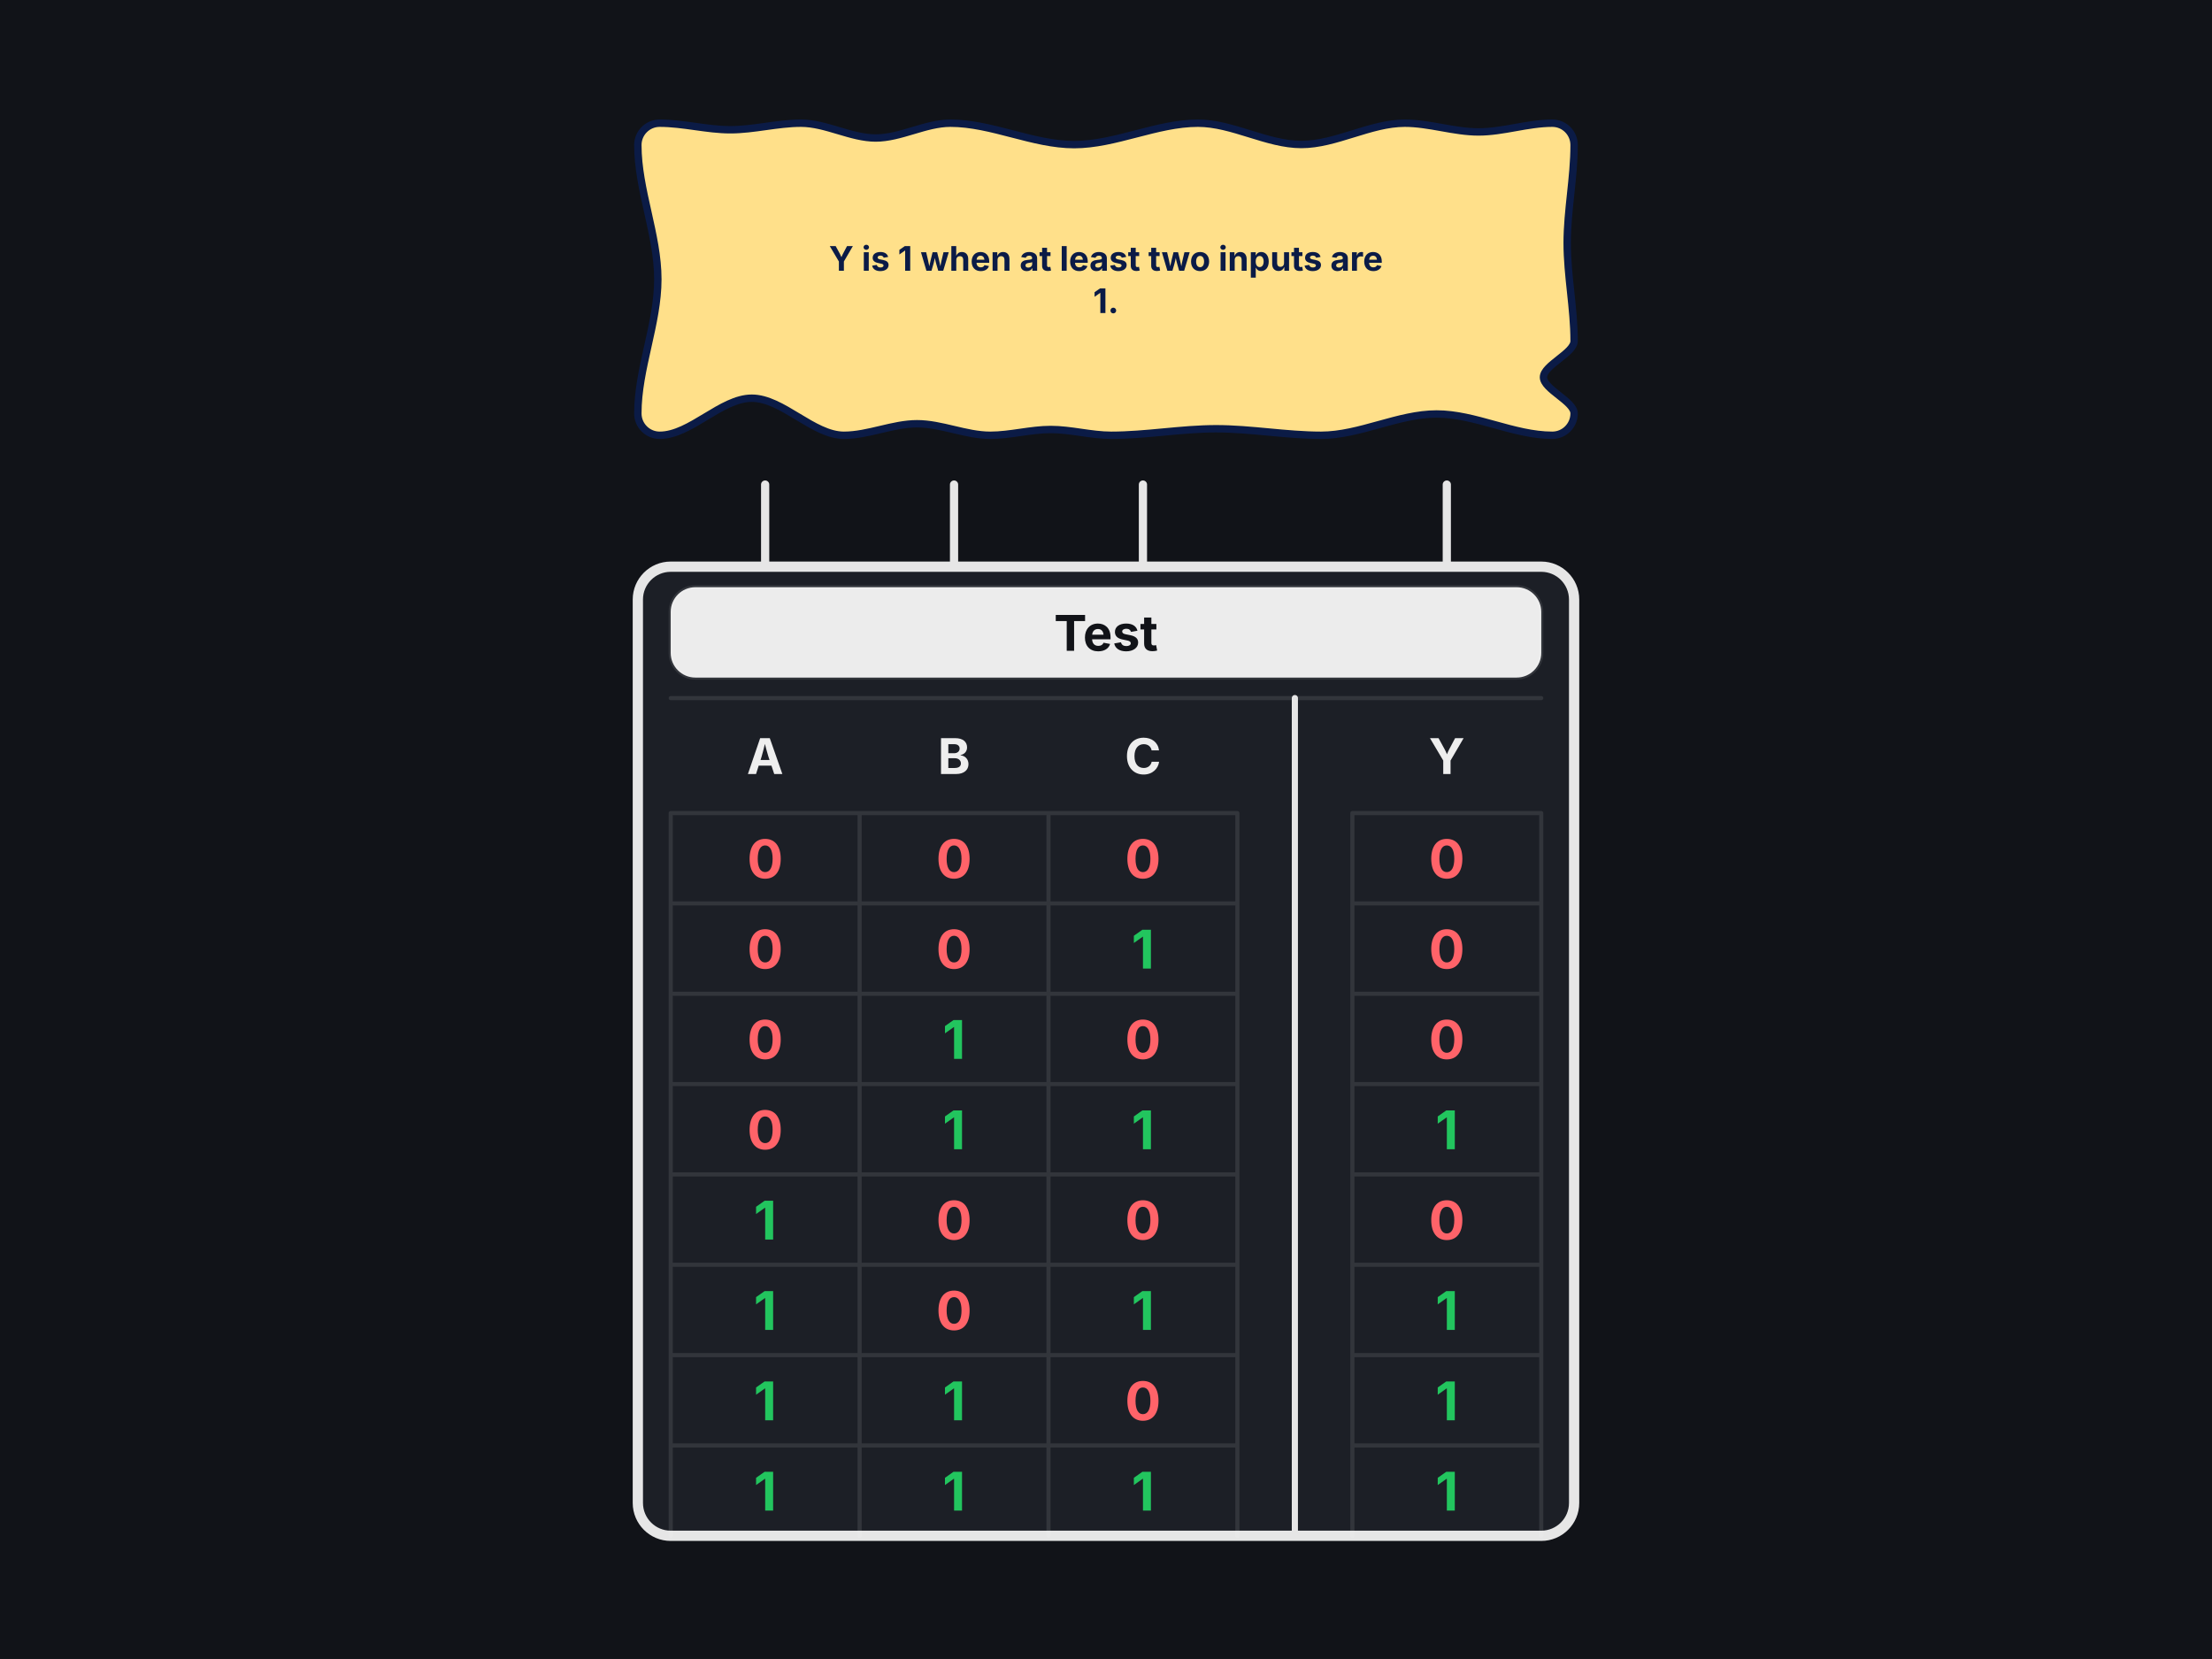
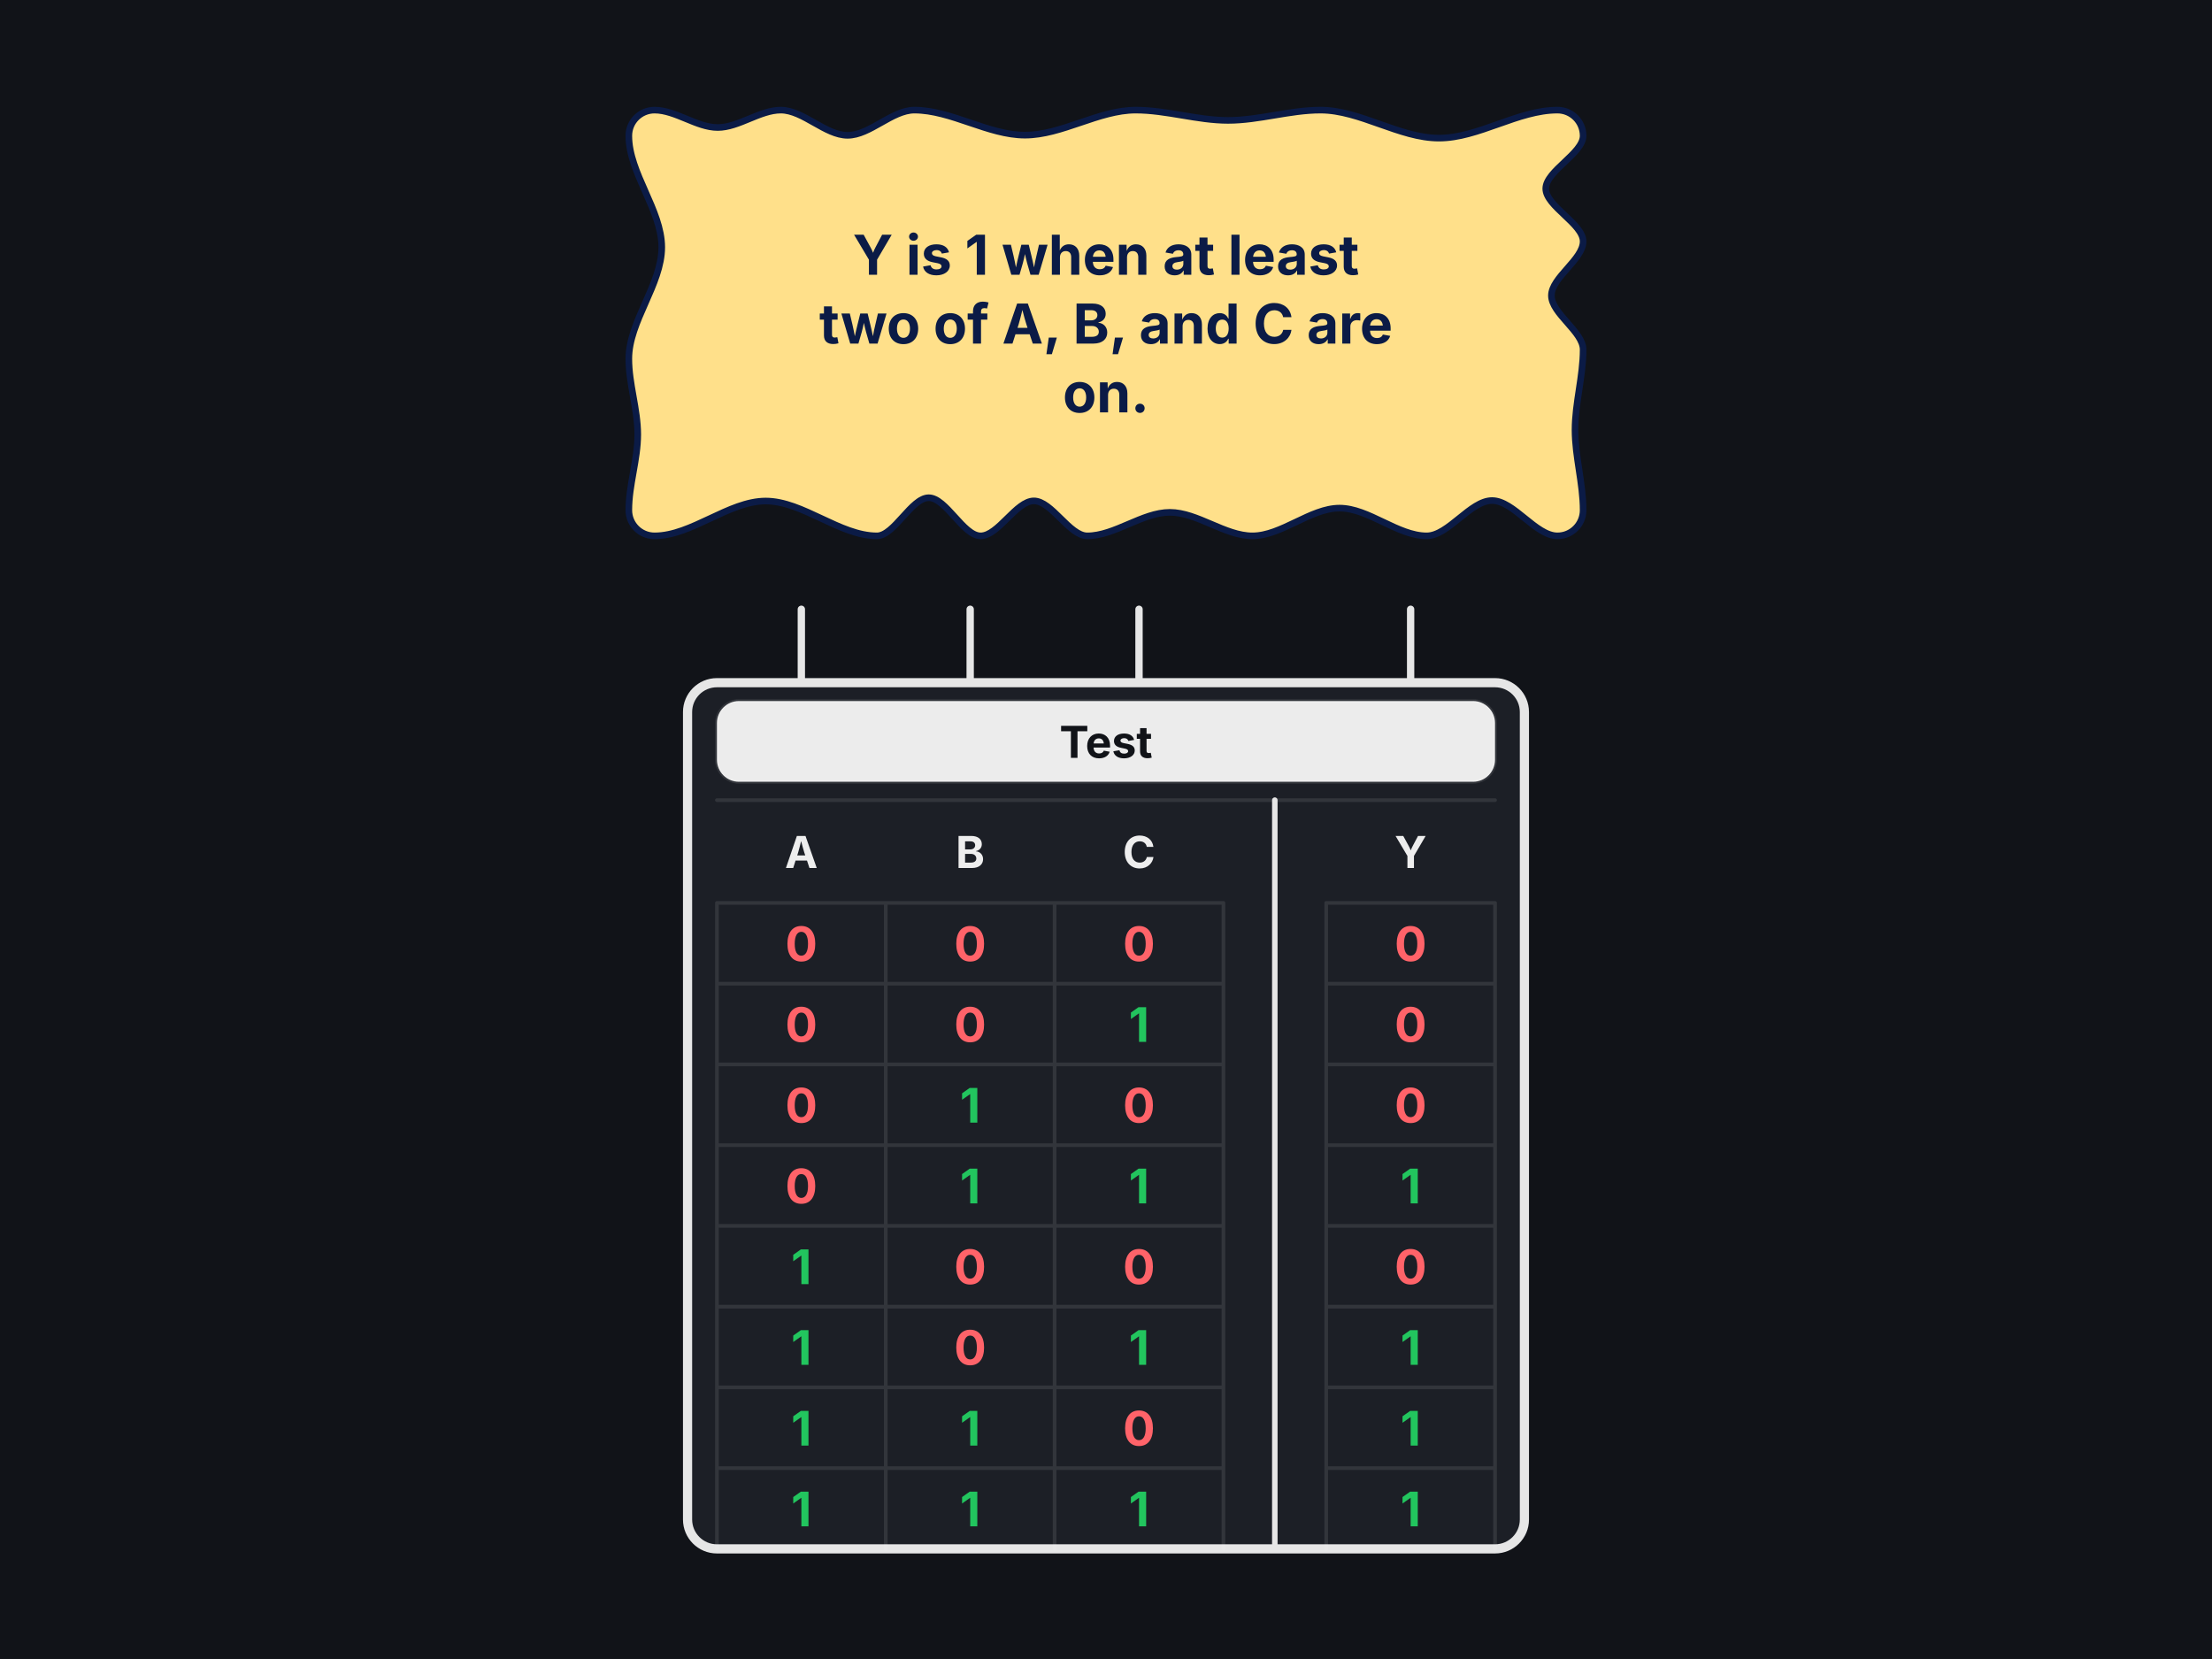
- <svg xmlns="http://www.w3.org/2000/svg" viewBox="-155.33 -138 538.67 404" width="538.67" height="404" font-family="Inter, 'Segoe UI', system-ui, -apple-system, sans-serif" stroke-linejoin="round" stroke-linecap="round">
-   <rect x="-155.33" y="-138" width="538.67" height="404" fill="#111318" />
+ <svg xmlns="http://www.w3.org/2000/svg" viewBox="-187.33 -186 602.67 452" width="602.67" height="452" font-family="Inter, 'Segoe UI', system-ui, -apple-system, sans-serif" stroke-linejoin="round" stroke-linecap="round">
+   <rect x="-187.33" y="-186" width="602.67" height="452" fill="#111318" />
  <g transform="matrix(1 0 0 1 0 0)">
    <path d="M8 0H220A8 8 0 0 1 228 8V228A8 8 0 0 1 220 236H8A8 8 0 0 1 0 228V8A8 8 0 0 1 8 0Z" fill="#1c1f26" stroke="#e6e6e6" stroke-width="2.5" />
    <path d="M31 0V-20M77 0V-20M123 0V-20M197 0V-20" fill="none" stroke="#e6e6e6" stroke-width="2" />
    <text x="31" y="71" font-size="13" font-weight="700" fill="#ff6369" text-anchor="middle" dominant-baseline="middle">0</text>
    <text x="77" y="71" font-size="13" font-weight="700" fill="#ff6369" text-anchor="middle" dominant-baseline="middle">0</text>
    <text x="123" y="71" font-size="13" font-weight="700" fill="#ff6369" text-anchor="middle" dominant-baseline="middle">0</text>
    <text x="197" y="71" font-size="13" font-weight="700" fill="#ff6369" text-anchor="middle" dominant-baseline="middle">0</text>
    <text x="31" y="93" font-size="13" font-weight="700" fill="#ff6369" text-anchor="middle" dominant-baseline="middle">0</text>
    <text x="77" y="93" font-size="13" font-weight="700" fill="#ff6369" text-anchor="middle" dominant-baseline="middle">0</text>
    <text x="123" y="93" font-size="13" font-weight="700" fill="#22c55e" text-anchor="middle" dominant-baseline="middle">1</text>
    <text x="197" y="93" font-size="13" font-weight="700" fill="#ff6369" text-anchor="middle" dominant-baseline="middle">0</text>
    <text x="31" y="115" font-size="13" font-weight="700" fill="#ff6369" text-anchor="middle" dominant-baseline="middle">0</text>
    <text x="77" y="115" font-size="13" font-weight="700" fill="#22c55e" text-anchor="middle" dominant-baseline="middle">1</text>
    <text x="123" y="115" font-size="13" font-weight="700" fill="#ff6369" text-anchor="middle" dominant-baseline="middle">0</text>
    <text x="197" y="115" font-size="13" font-weight="700" fill="#ff6369" text-anchor="middle" dominant-baseline="middle">0</text>
    <text x="31" y="137" font-size="13" font-weight="700" fill="#ff6369" text-anchor="middle" dominant-baseline="middle">0</text>
    <text x="77" y="137" font-size="13" font-weight="700" fill="#22c55e" text-anchor="middle" dominant-baseline="middle">1</text>
    <text x="123" y="137" font-size="13" font-weight="700" fill="#22c55e" text-anchor="middle" dominant-baseline="middle">1</text>
    <text x="197" y="137" font-size="13" font-weight="700" fill="#22c55e" text-anchor="middle" dominant-baseline="middle">1</text>
    <text x="31" y="159" font-size="13" font-weight="700" fill="#22c55e" text-anchor="middle" dominant-baseline="middle">1</text>
    <text x="77" y="159" font-size="13" font-weight="700" fill="#ff6369" text-anchor="middle" dominant-baseline="middle">0</text>
    <text x="123" y="159" font-size="13" font-weight="700" fill="#ff6369" text-anchor="middle" dominant-baseline="middle">0</text>
    <text x="197" y="159" font-size="13" font-weight="700" fill="#ff6369" text-anchor="middle" dominant-baseline="middle">0</text>
    <text x="31" y="181" font-size="13" font-weight="700" fill="#22c55e" text-anchor="middle" dominant-baseline="middle">1</text>
    <text x="77" y="181" font-size="13" font-weight="700" fill="#ff6369" text-anchor="middle" dominant-baseline="middle">0</text>
    <text x="123" y="181" font-size="13" font-weight="700" fill="#22c55e" text-anchor="middle" dominant-baseline="middle">1</text>
    <text x="197" y="181" font-size="13" font-weight="700" fill="#22c55e" text-anchor="middle" dominant-baseline="middle">1</text>
    <text x="31" y="203" font-size="13" font-weight="700" fill="#22c55e" text-anchor="middle" dominant-baseline="middle">1</text>
    <text x="77" y="203" font-size="13" font-weight="700" fill="#22c55e" text-anchor="middle" dominant-baseline="middle">1</text>
    <text x="123" y="203" font-size="13" font-weight="700" fill="#ff6369" text-anchor="middle" dominant-baseline="middle">0</text>
    <text x="197" y="203" font-size="13" font-weight="700" fill="#22c55e" text-anchor="middle" dominant-baseline="middle">1</text>
    <text x="31" y="225" font-size="13" font-weight="700" fill="#22c55e" text-anchor="middle" dominant-baseline="middle">1</text>
    <text x="77" y="225" font-size="13" font-weight="700" fill="#22c55e" text-anchor="middle" dominant-baseline="middle">1</text>
    <text x="123" y="225" font-size="13" font-weight="700" fill="#22c55e" text-anchor="middle" dominant-baseline="middle">1</text>
    <text x="197" y="225" font-size="13" font-weight="700" fill="#22c55e" text-anchor="middle" dominant-baseline="middle">1</text>
    <path d="M8 32H220M8 60H146M8 82H146M8 104H146M8 126H146M8 148H146M8 170H146M8 192H146M8 214H146M8 60V236M146 60V236M174 60H220M174 82H220M174 104H220M174 126H220M174 148H220M174 170H220M174 192H220M174 214H220M174 60V236M220 60V236M54 60V236M100 60V236M160 32V236" fill="none" stroke="rgba(255,255,255,0.10)" stroke-width="1" />
    <path d="M160 32V236" fill="none" stroke="#e6e6e6" stroke-width="1.5" />
    <text x="31" y="46" font-size="12" font-weight="700" fill="#eeeeee" text-anchor="middle" dominant-baseline="middle">A</text>
    <text x="77" y="46" font-size="12" font-weight="700" fill="#eeeeee" text-anchor="middle" dominant-baseline="middle">B</text>
    <text x="123" y="46" font-size="12" font-weight="700" fill="#eeeeee" text-anchor="middle" dominant-baseline="middle">C</text>
    <text x="197" y="46" font-size="12" font-weight="700" fill="#eeeeee" text-anchor="middle" dominant-baseline="middle">Y</text>
    <path d="M14 5H214A6 6 0 0 1 220 11V21A6 6 0 0 1 214 27H14A6 6 0 0 1 8 21V11A6 6 0 0 1 14 5Z" fill="#ececec" stroke="rgba(255,255,255,0.10)" stroke-width="1" />
    <text x="114" y="16" font-size="12" font-weight="700" fill="#111318" text-anchor="middle" dominant-baseline="middle">Test</text>
  </g>
-   <g transform="matrix(1 0 0 1 0 -108)">
-     <path d="M5.32 0C11.06 0 16.79 1.6 22.53 1.6C28.26 1.6 34 0 39.73 0C45.8 0 51.86 3.61 57.92 3.61C63.98 3.61 70.04 0 76.11 0C86.15 0 96.2 5.22 106.25 5.22C116.3 5.22 126.35 0 136.4 0C144.8 0 153.19 5.19 161.58 5.19C169.98 5.19 178.37 0 186.77 0C192.75 0 198.74 2.13 204.72 2.13C210.71 2.13 216.69 0 222.68 0C225.62 0 228 2.38 228 5.32C228 13.27 226.31 21.23 226.31 29.18C226.31 37.14 228 45.09 228 53.05C228 55.99 220.54 58.93 220.54 61.86C220.54 64.8 228 67.74 228 70.68C228 73.62 225.62 76 222.68 76C213.3 76 203.91 70.81 194.53 70.81C185.14 70.81 175.76 76 166.37 76C157.86 76 149.34 74.41 140.82 74.41C132.3 74.41 123.79 76 115.27 76C110.36 76 105.45 74.59 100.54 74.59C95.63 74.59 90.72 76 85.81 76C79.87 76 73.94 73.19 68 73.19C62.06 73.19 56.12 76 50.18 76C42.71 76 35.23 66.97 27.75 66.97C20.27 66.97 12.8 76 5.32 76C2.38 76 0 73.62 0 70.68C0 59.79 4.87 48.89 4.87 38C4.87 27.11 0 16.21 0 5.32C0 2.38 2.38 0 5.32 0Z" fill="#ffe08a" stroke="#0b1b46" stroke-width="1.8" />
-     <text x="114" y="32.848" font-size="8.243" font-weight="700" fill="#0b1b46" text-anchor="middle" dominant-baseline="middle">Y is 1 when at least two inputs are</text>
-     <text x="114" y="43.152" font-size="8.243" font-weight="700" fill="#0b1b46" text-anchor="middle" dominant-baseline="middle">1.</text>
+   <g transform="matrix(1 0 0 1 -16 -156)">
+     <path d="M7 0C12.74 0 18.47 4.74 24.21 4.74C29.94 4.74 35.68 0 41.41 0C47.48 0 53.54 6.87 59.6 6.87C65.66 6.87 71.72 0 77.79 0C87.83 0 97.88 6.82 107.93 6.82C117.98 6.82 128.03 0 138.08 0C146.48 0 154.87 2.8 163.26 2.8C171.66 2.8 180.05 0 188.45 0C199.2 0 209.96 7.63 220.72 7.63C231.48 7.63 242.24 0 253 0C256.87 0 260 3.13 260 7C260 11.8 249.82 16.59 249.82 21.39C249.82 26.19 260 30.98 260 35.78C260 40.69 251.36 45.61 251.36 50.52C251.36 55.44 260 60.35 260 65.26C260 72.55 257.79 79.84 257.79 87.13C257.79 94.42 260 101.71 260 109C260 112.87 256.87 116 253 116C247.06 116 241.12 106.38 235.19 106.38C229.25 106.38 223.31 116 217.37 116C209.46 116 201.55 108.44 193.63 108.44C185.72 108.44 177.81 116 169.9 116C162.4 116 154.9 109.59 147.4 109.59C139.89 109.59 132.39 116 124.89 116C120.05 116 115.21 106.47 110.36 106.47C105.52 106.47 100.68 116 95.84 116C91.13 116 86.42 105.61 81.71 105.61C77 105.61 72.3 116 67.59 116C57.49 116 47.39 106.51 37.29 106.51C27.2 106.51 17.1 116 7 116C3.13 116 0 112.87 0 109C0 102.12 2.43 95.25 2.43 88.37C2.43 81.5 0 74.62 0 67.75C0 57.62 8.97 47.5 8.97 37.37C8.97 27.25 0 17.12 0 7C0 3.13 3.13 0 7 0Z" fill="#ffe08a" stroke="#0b1b46" stroke-width="1.8" />
+     <text x="130" y="39.25" font-size="15" font-weight="700" fill="#0b1b46" text-anchor="middle" dominant-baseline="middle">Y is 1 when at least</text>
+     <text x="130" y="58" font-size="15" font-weight="700" fill="#0b1b46" text-anchor="middle" dominant-baseline="middle">two of A, B, and C are</text>
+     <text x="130" y="76.75" font-size="15" font-weight="700" fill="#0b1b46" text-anchor="middle" dominant-baseline="middle">on.</text>
  </g>
</svg>
